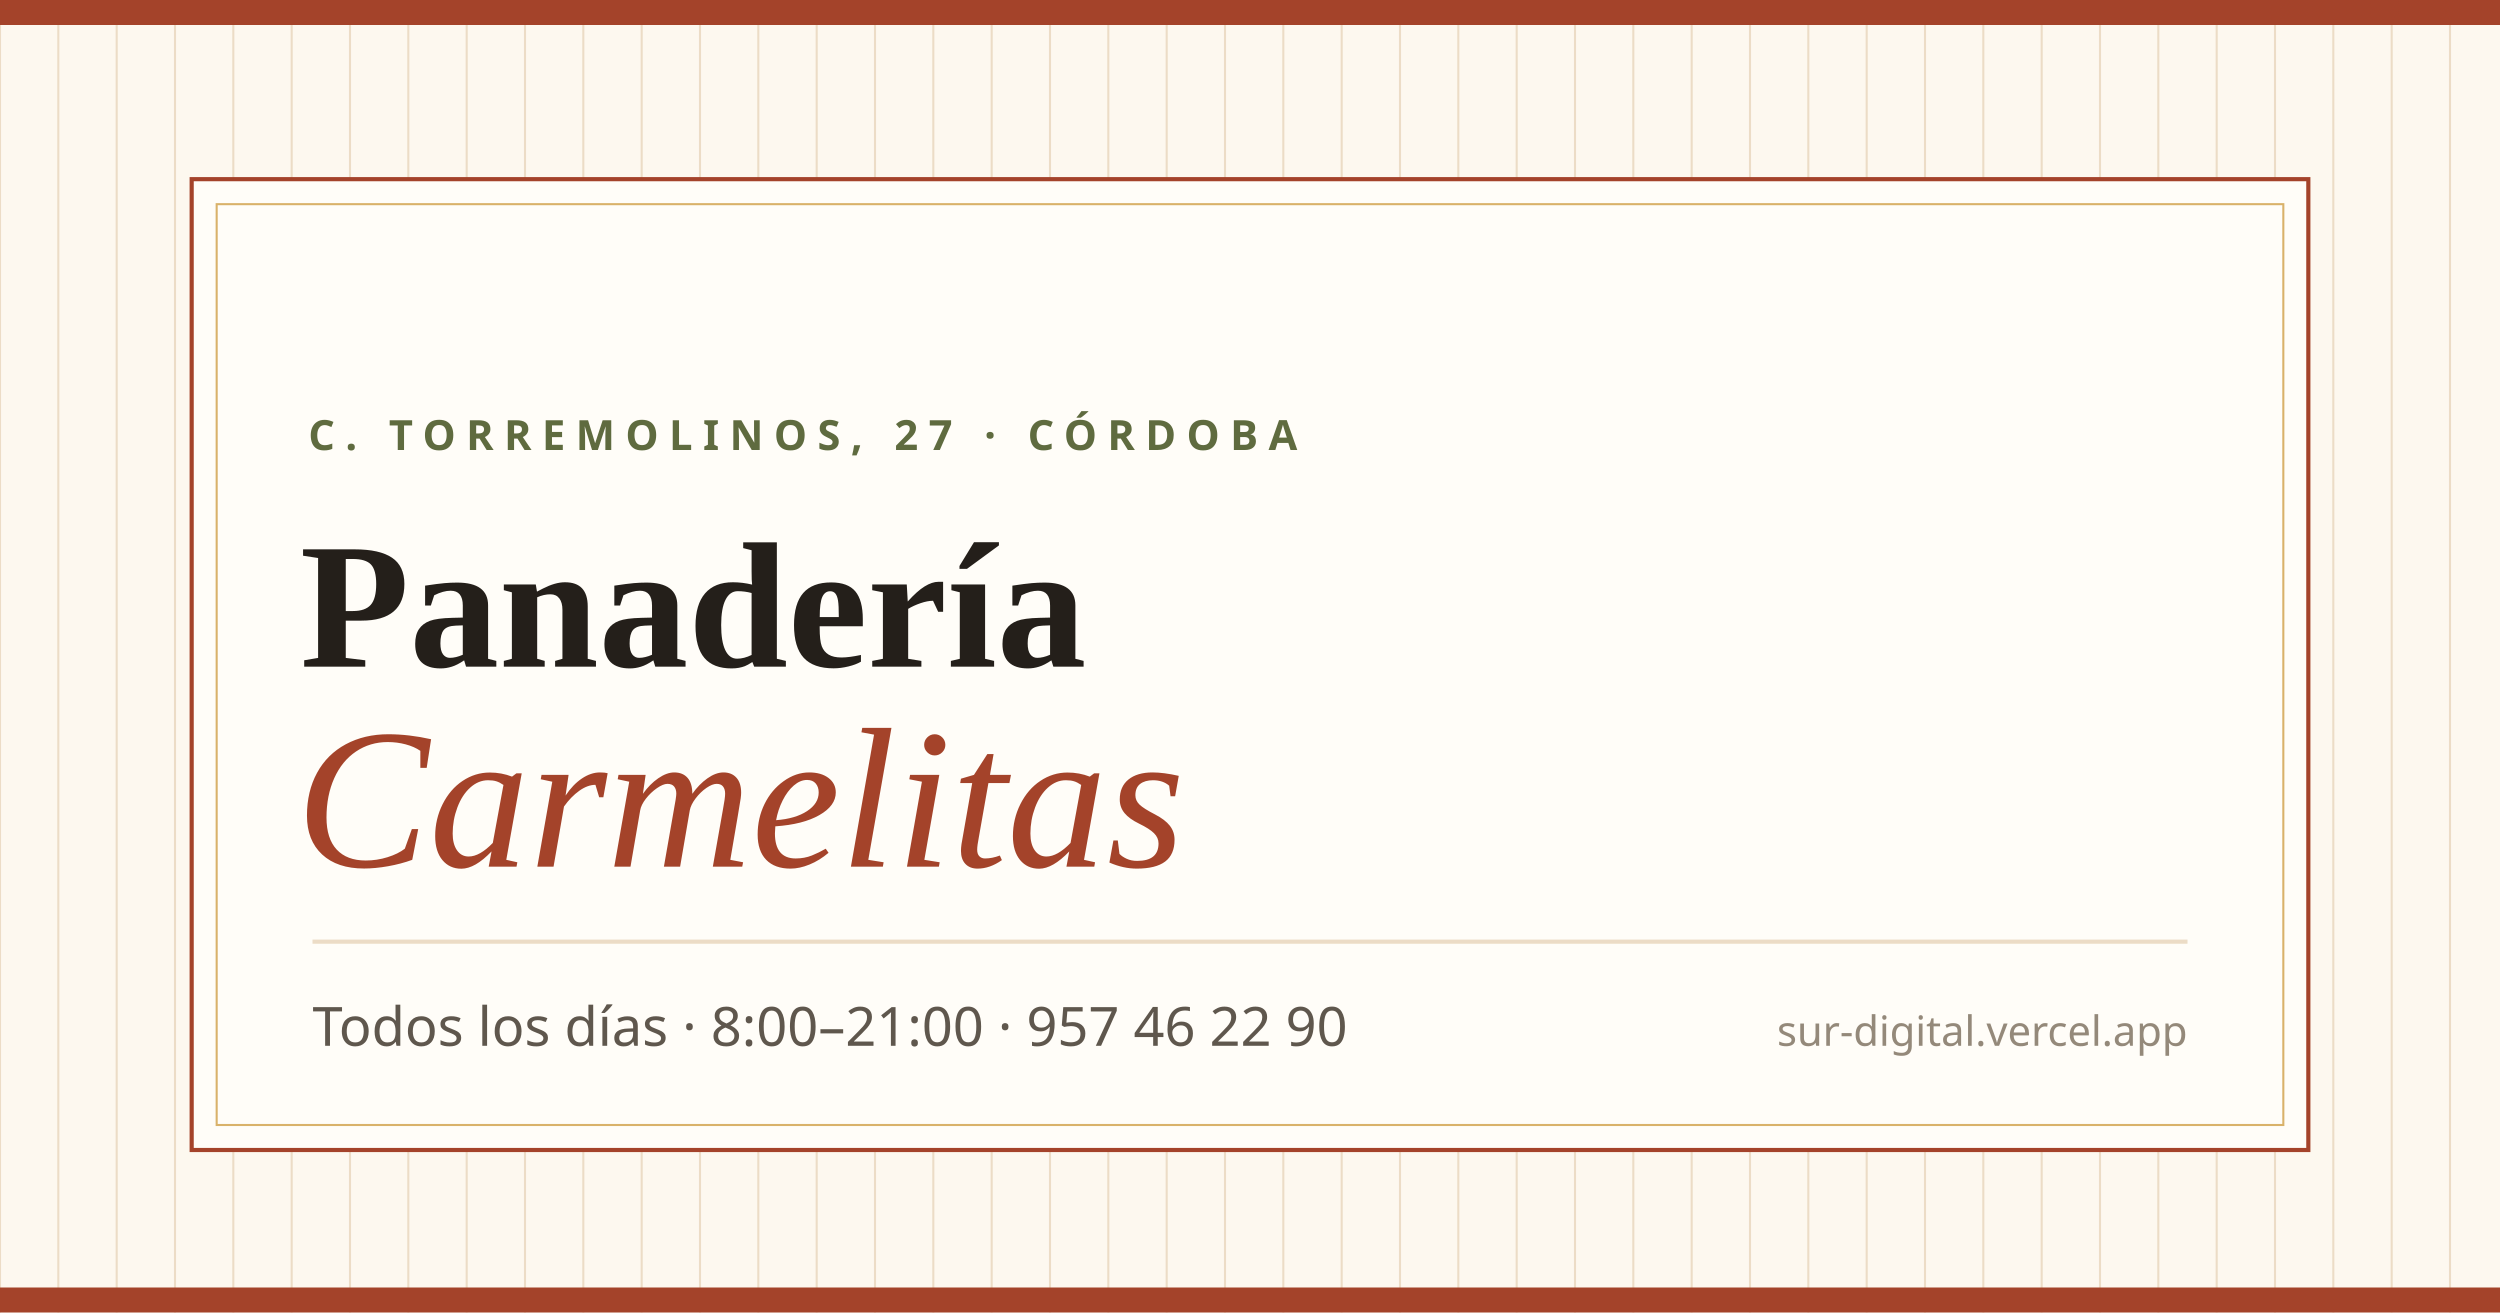
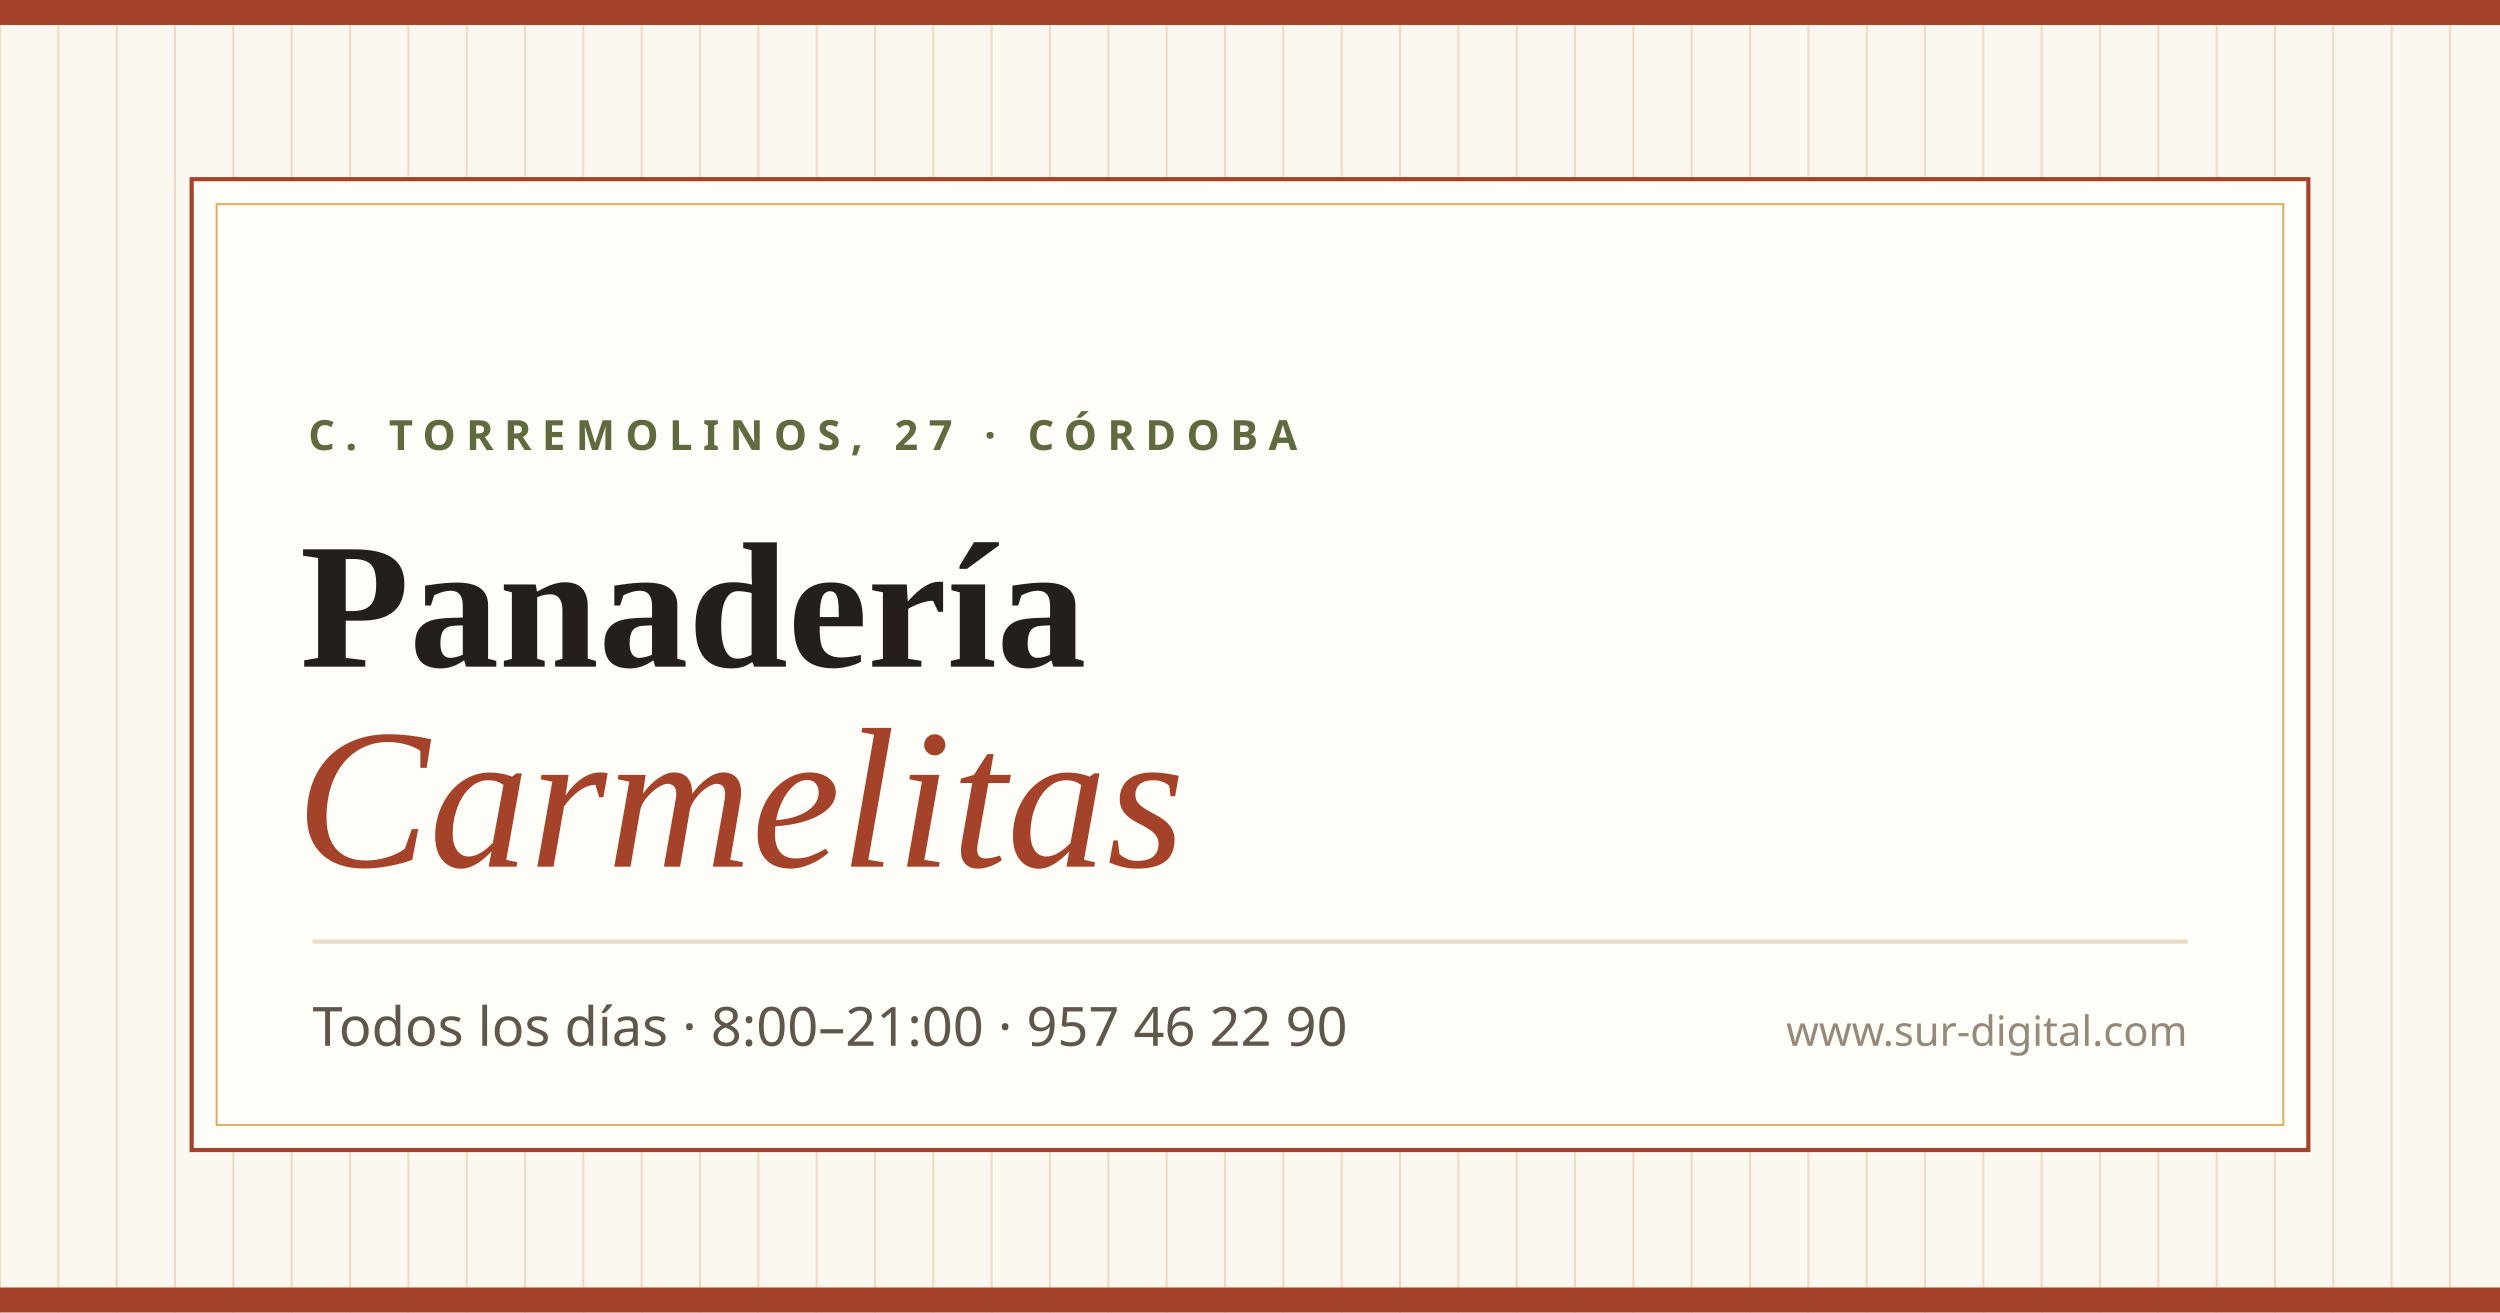
<svg xmlns="http://www.w3.org/2000/svg" width="1200" height="630" viewBox="0 0 1200 630">
  <rect width="1200" height="630" fill="#fdf8ef" />
  <g stroke="#ecdcc6" stroke-width="1">
    <path d="M0 0v630M28 0v630M56 0v630M84 0v630M112 0v630M140 0v630M168 0v630M196 0v630M224 0v630M252 0v630M280 0v630M308 0v630M336 0v630M364 0v630M392 0v630M420 0v630M448 0v630M476 0v630M504 0v630M532 0v630M560 0v630M588 0v630M616 0v630M644 0v630M672 0v630M700 0v630M728 0v630M756 0v630M784 0v630M812 0v630M840 0v630M868 0v630M896 0v630M924 0v630M952 0v630M980 0v630M1008 0v630M1036 0v630M1064 0v630M1092 0v630M1120 0v630M1148 0v630M1176 0v630" />
  </g>
  <rect x="0" y="0" width="1200" height="12" fill="#a4432a" />
  <rect x="92" y="86" width="1016" height="466" fill="#fffdf8" stroke="#a4432a" stroke-width="2" />
  <rect x="104" y="98" width="992" height="442" fill="none" stroke="#d9b26a" stroke-width="1" />
  <text x="148" y="216" fill="#5f6b3f" font-family="Verdana, Geneva, sans-serif" font-size="20" font-weight="bold" letter-spacing="5">C. TORREMOLINOS, 27 · CÓRDOBA</text>
  <text x="144" y="320" fill="#241f1a" font-family="Georgia, 'Times New Roman', serif" font-size="86" font-weight="bold">Panadería</text>
  <text x="142" y="416" fill="#a4432a" font-family="Georgia, 'Times New Roman', serif" font-size="96" font-style="italic">Carmelitas</text>
  <line x1="150" y1="452" x2="1050" y2="452" stroke="#ecdcc6" stroke-width="2" />
  <text x="150" y="502" fill="#5f574d" font-family="Verdana, Geneva, sans-serif" font-size="26">Todos los días · 8:00–21:00 · 957 46 22 90</text>
-   <text x="1050" y="502" fill="#94897a" font-family="Verdana, Geneva, sans-serif" font-size="20" text-anchor="end">sur-digital.vercel.app</text>
+   <text x="1050" y="502" fill="#94897a" font-family="Verdana, Geneva, sans-serif" font-size="20" text-anchor="end">www.sur-digital.com</text>
  <rect x="0" y="618" width="1200" height="12" fill="#a4432a" />
</svg>
